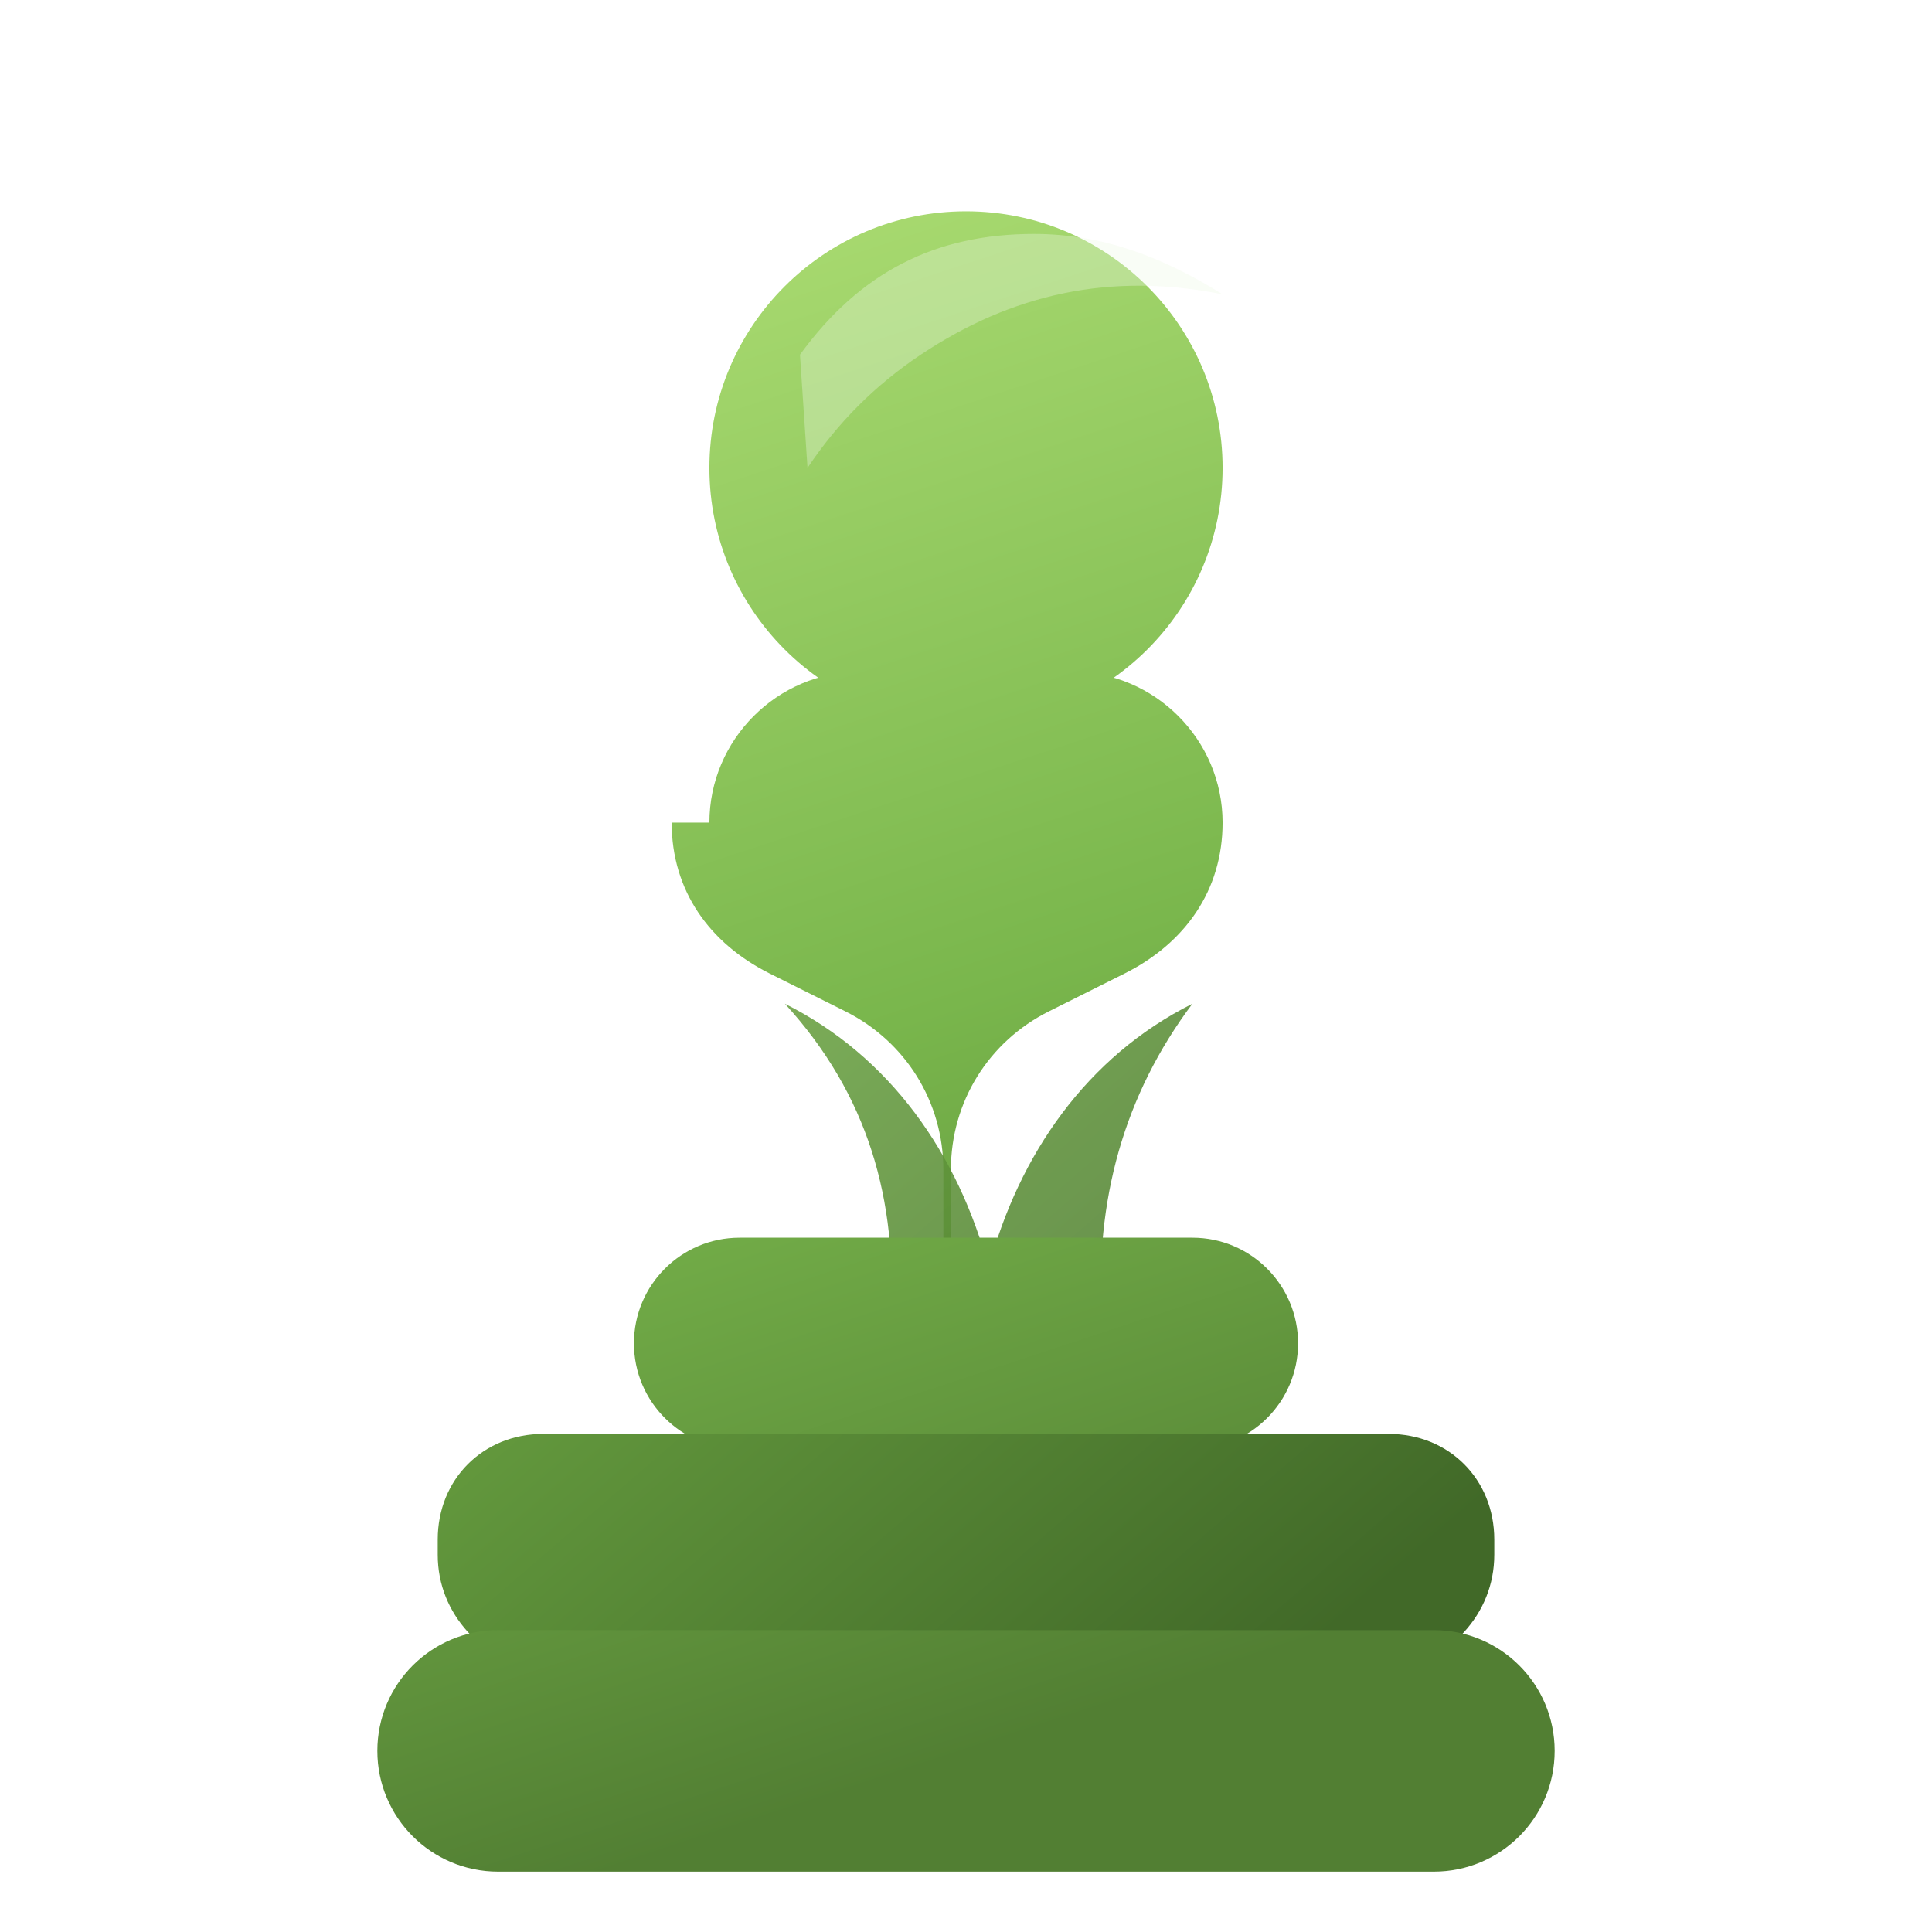
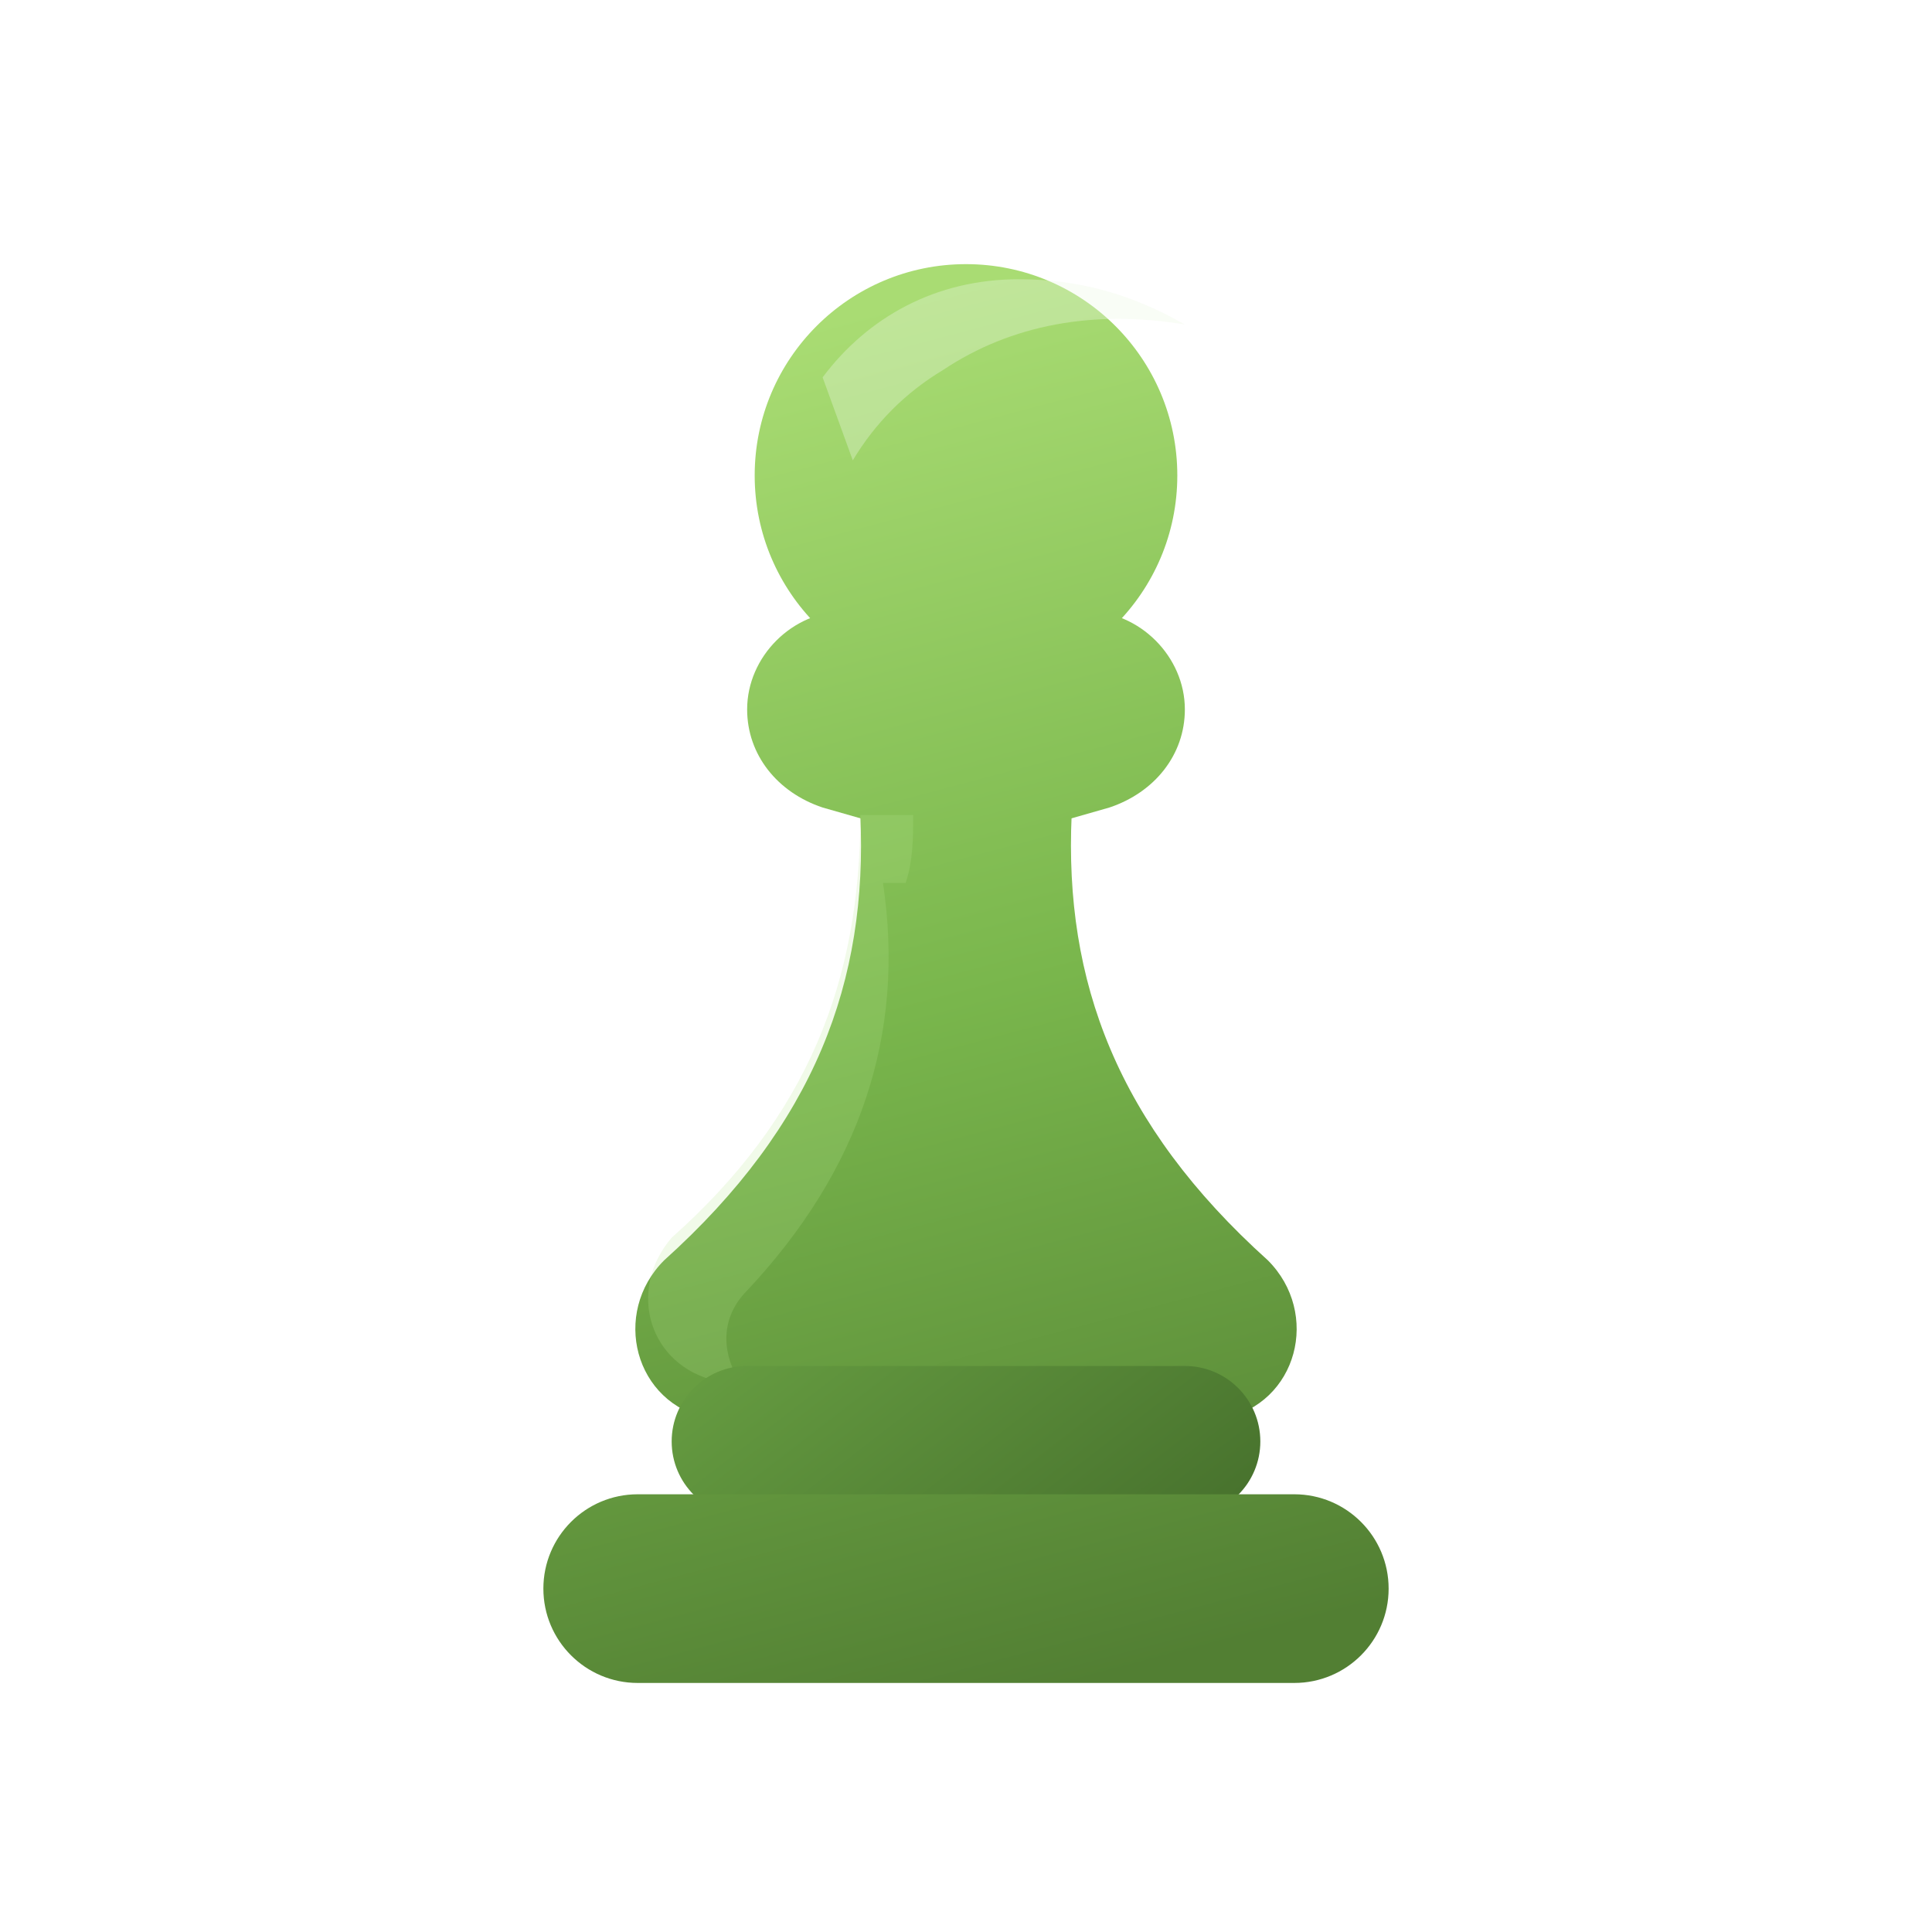
<svg xmlns="http://www.w3.org/2000/svg" viewBox="0 0 256 256" role="img" aria-label="QQURZ Chess mark">
  <defs>
-     <linearGradient id="green" x1="98" y1="34" x2="160" y2="222" gradientUnits="userSpaceOnUse">
-       <stop stop-color="#a7d96f" />
-       <stop offset=".52" stop-color="#79b64c" />
+     <linearGradient id="green" x1="104" y1="44" x2="151" y2="221" gradientUnits="userSpaceOnUse">
+       <stop stop-color="#a9dc73" />
+       <stop offset=".5" stop-color="#79b64c" />
      <stop offset="1" stop-color="#527f33" />
    </linearGradient>
-     <linearGradient id="shade" x1="91" y1="126" x2="172" y2="220" gradientUnits="userSpaceOnUse">
-       <stop stop-color="#6ea844" />
-       <stop offset="1" stop-color="#416928" />
+     <linearGradient id="shade" x1="104" y1="150" x2="158" y2="220" gradientUnits="userSpaceOnUse">
+       <stop stop-color="#6fa947" />
+       <stop offset="1" stop-color="#416929" />
    </linearGradient>
  </defs>
-   <circle cx="128" cy="62" r="34" fill="url(#green)" />
-   <path d="M106 47c8-11 18-16 31-16 9 0 17 3 25 8-15-3-28 0-40 8-6 4-11 9-15 15Z" fill="#eef8e5" opacity=".34" />
-   <path d="M94 109c0-11 9-20 20-20h28c11 0 20 9 20 20 0 9-5 16-13 20l-10 5c-8 4-13 12-13 21v10h-1v-10c0-9-5-17-13-21l-10-5c-8-4-13-11-13-20Z" fill="url(#green)" />
-   <path d="M104 133c14 7 23 20 27 35 4-15 13-28 27-35-9 12-13 26-12 42h-28c1-16-3-30-14-42Z" fill="url(#shade)" opacity=".88" />
-   <rect x="84" y="164" width="88" height="28" rx="14" fill="url(#green)" />
-   <path d="M72 190h112c8 0 14 6 14 14v2c0 8-6 14-14 16H72c-8-2-14-8-14-16v-2c0-8 6-14 14-14Z" fill="url(#shade)" />
-   <rect x="50" y="216" width="156" height="32" rx="16" fill="url(#green)" />
+   <circle cx="128" cy="63" r="28" fill="url(#green)" />
+   <path d="M109 50c6-8 15-13 26-13 8 0 15 2 22 6-12-2-23 0-32 6-5 3-9 7-12 12Z" fill="#eef8e5" opacity=".34" />
+   <path d="M99 94c0-7 6-13 13-13h32c7 0 13 6 13 13 0 6-4 11-10 13l-7 2h-24l-7-2c-6-2-10-7-10-13Z" fill="url(#green)" />
+   <path d="M114 108h28c-1 22 6 41 26 59 7 7 4 19-6 21H94c-10-2-13-14-6-21 20-18 27-37 26-59Z" fill="url(#green)" />
+   <path d="M117 117c3 20-3 38-18 54-4 4-3 9-1 12h-3c-9-2-12-12-6-19 18-16 25-34 25-56h7c0 3 0 6-1 9Z" fill="#b9e48f" opacity=".20" />
+   <rect x="89" y="181" width="78" height="20" rx="10" fill="url(#shade)" />
+   <rect x="72" y="198" width="112" height="25" rx="12.5" fill="url(#green)" />
</svg>
